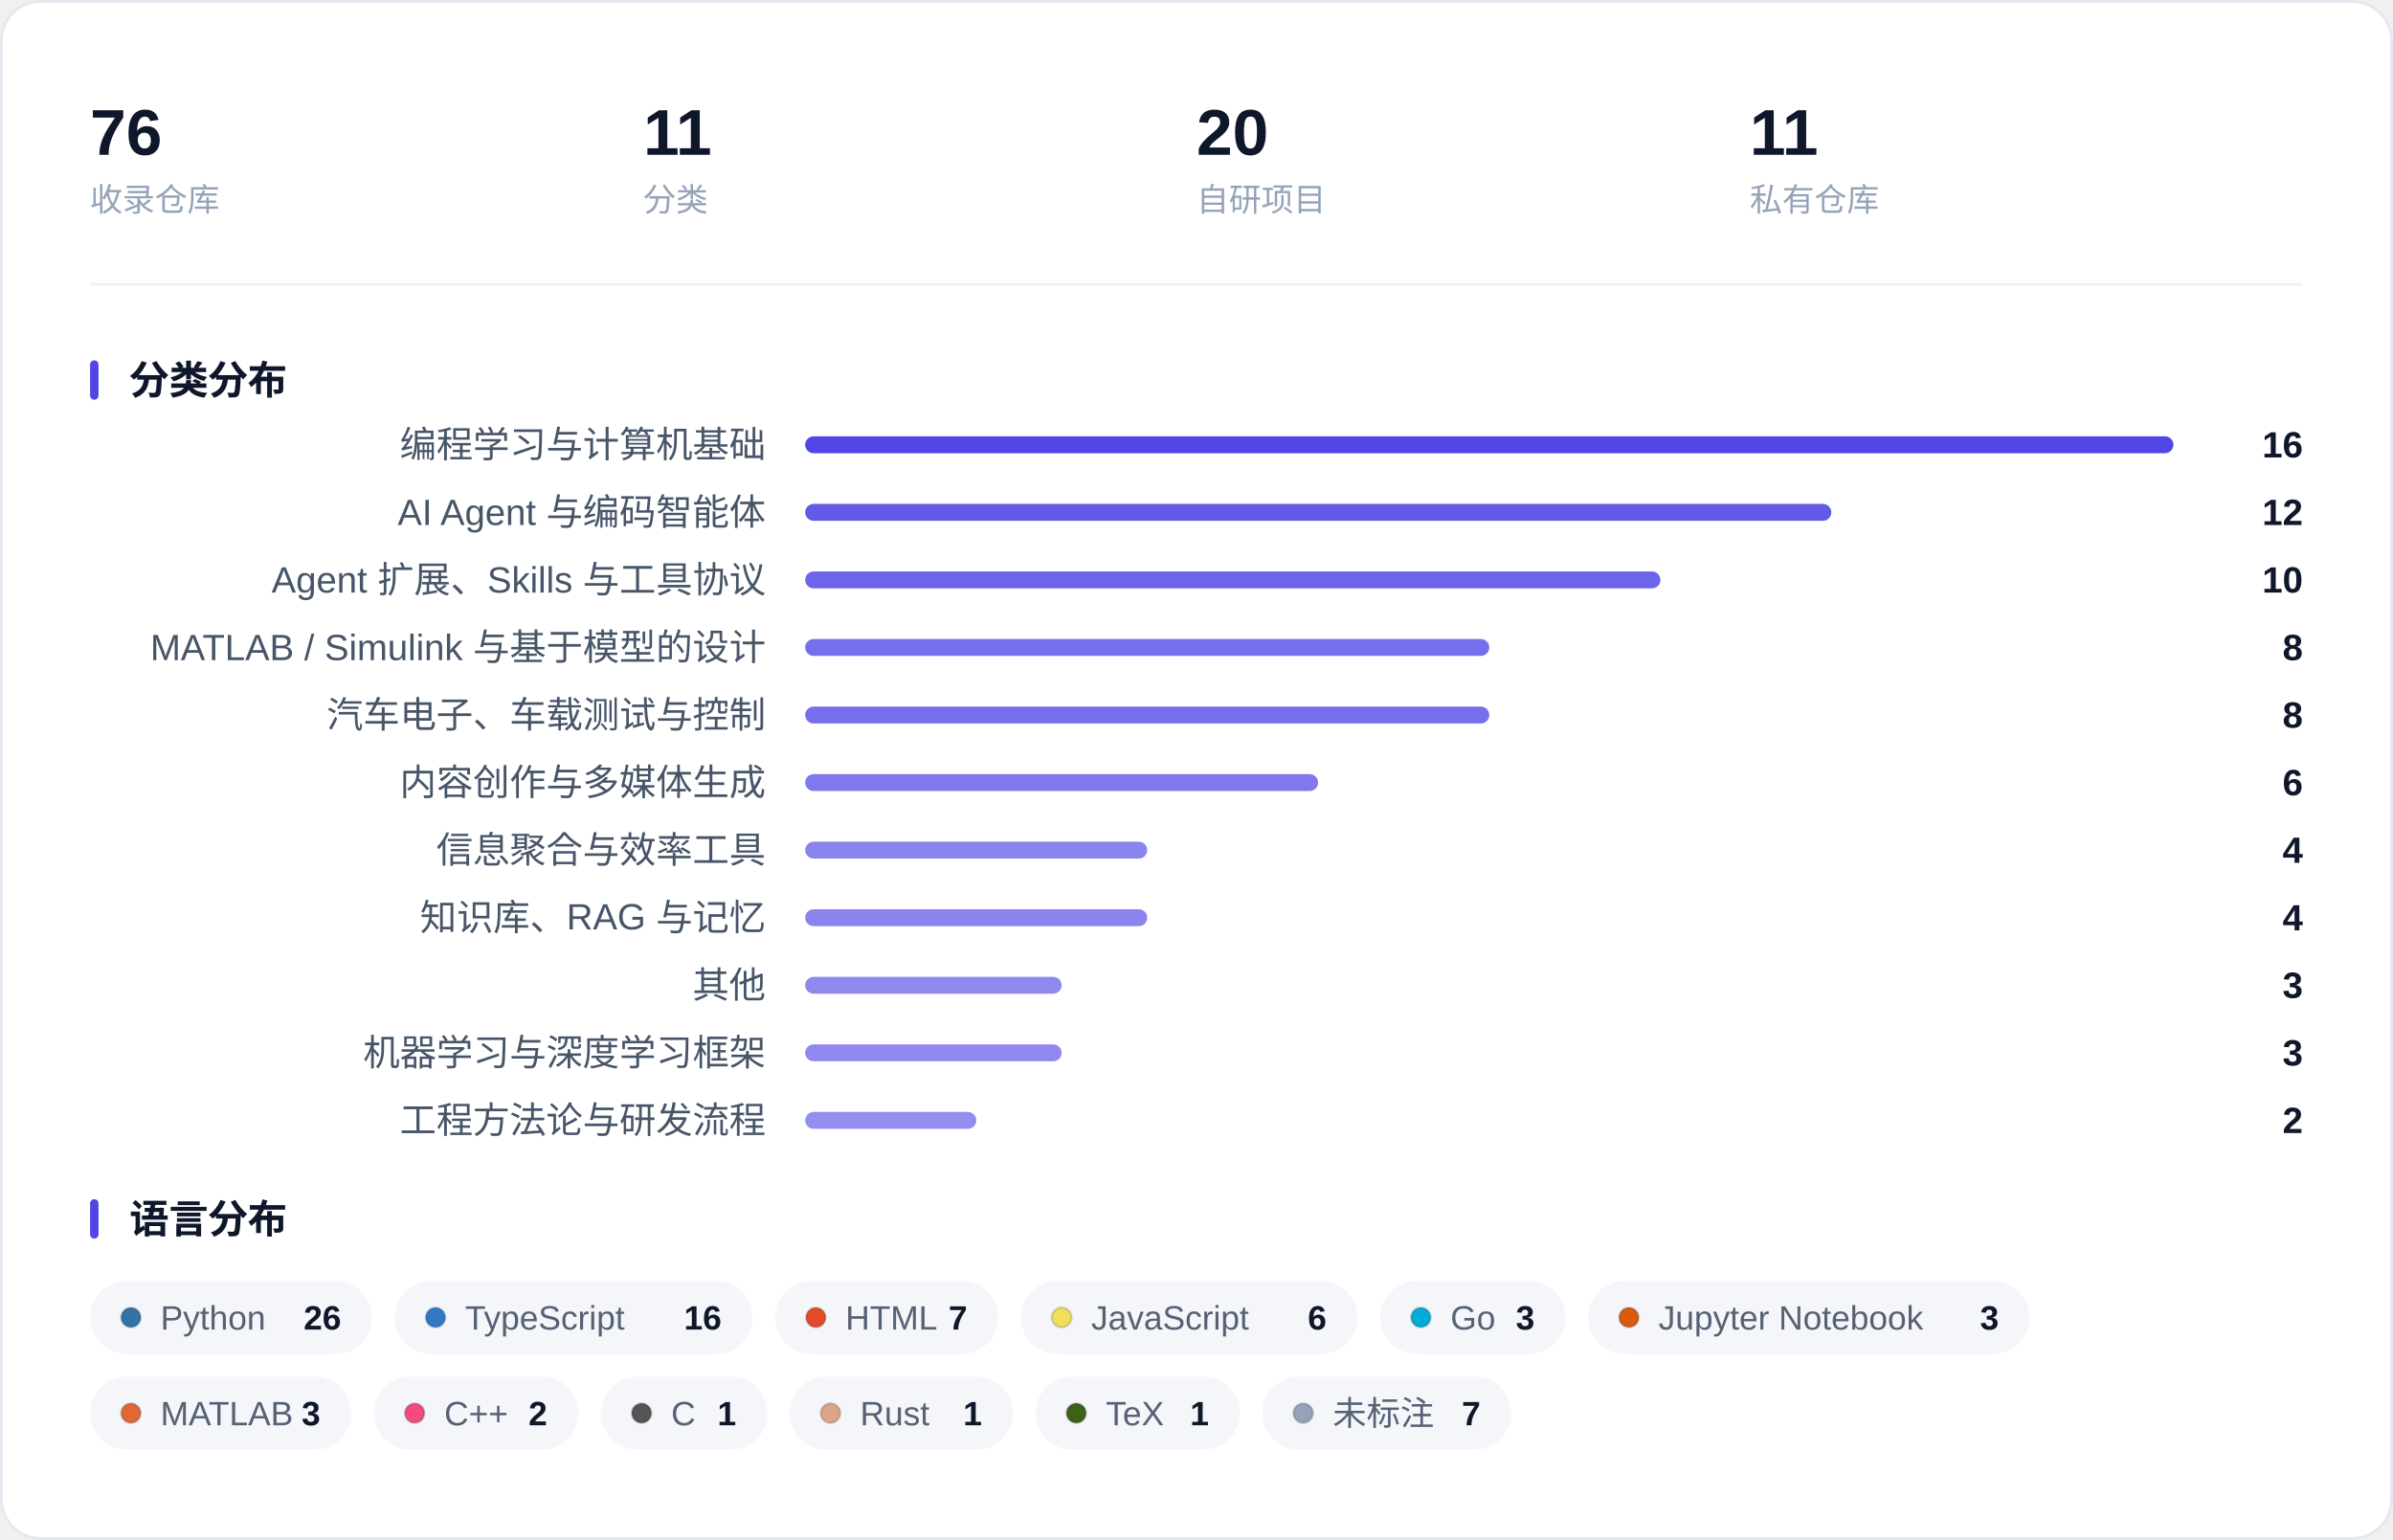
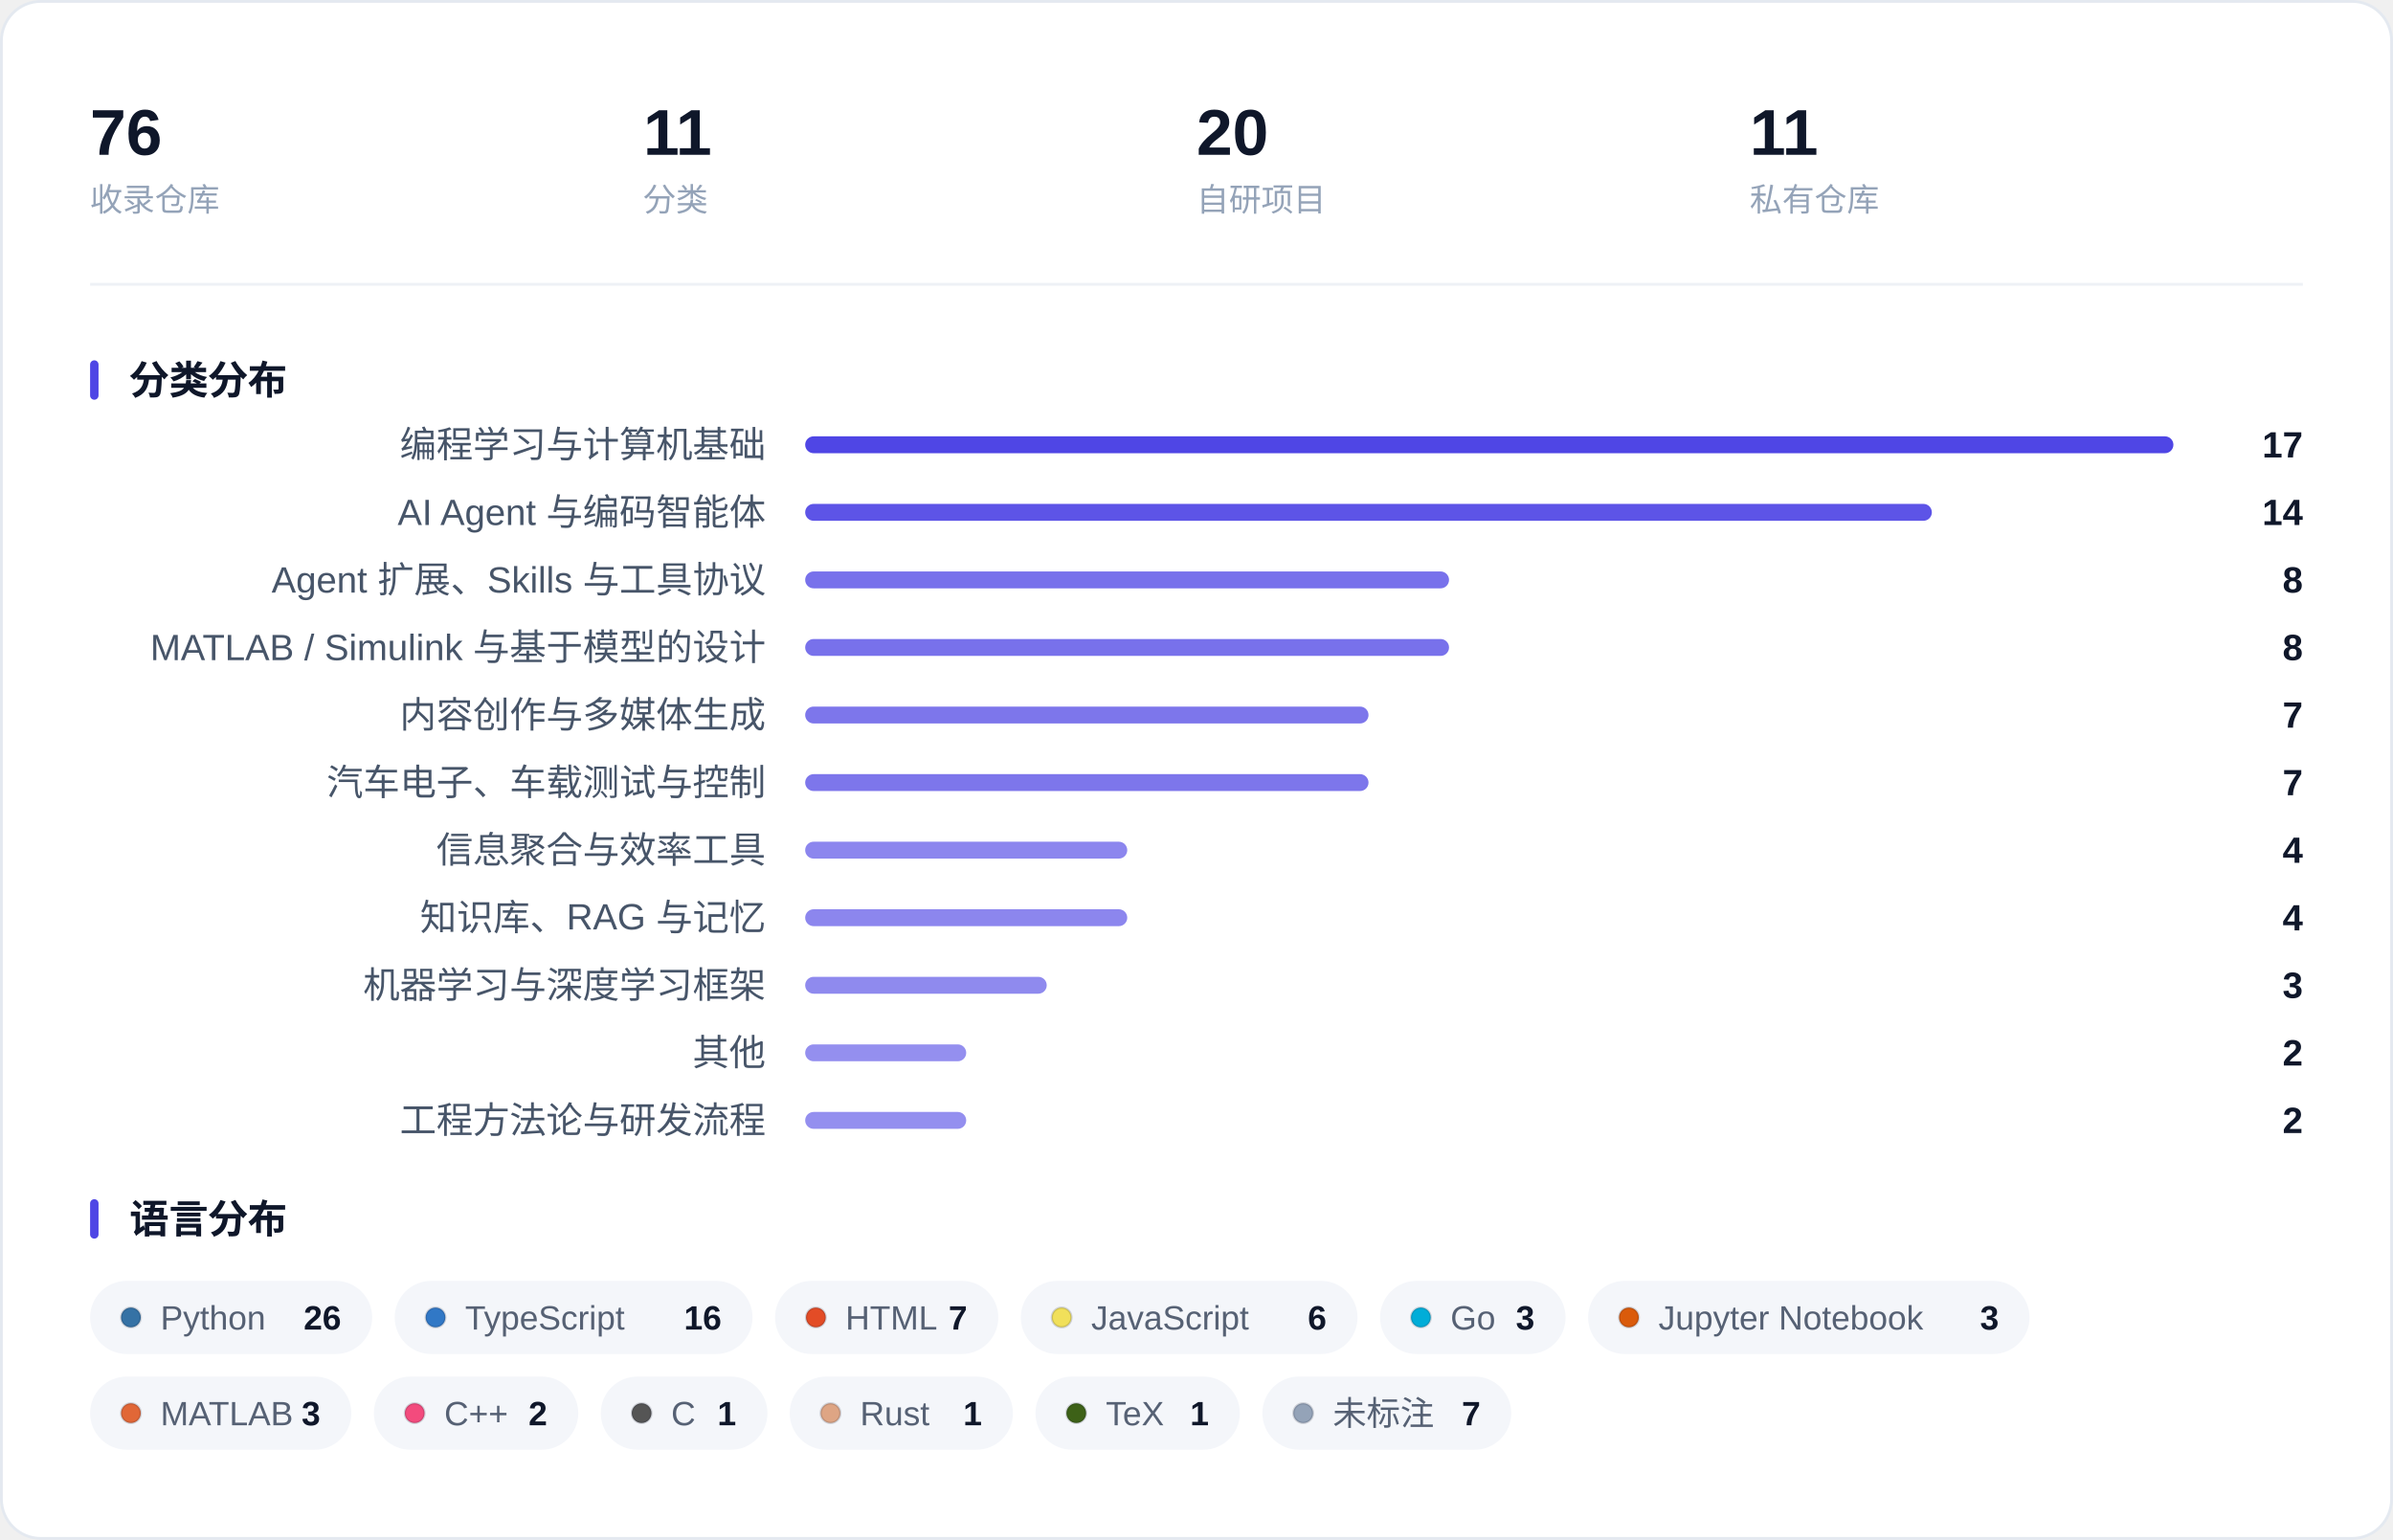
<svg xmlns="http://www.w3.org/2000/svg" width="850" height="547" viewBox="0 0 850 547" role="img" aria-label="收藏概览：指标、分类分布与语言分布">
  <rect x="0.5" y="0.5" width="849" height="546" rx="14" fill="#FFFFFF" stroke="#E4E9F0" />
  <text x="32.0" y="55.0" font-family="-apple-system, BlinkMacSystemFont, 'Segoe UI', 'PingFang SC', 'Hiragino Sans GB', 'Microsoft YaHei', 'Helvetica Neue', Arial, sans-serif" font-size="23" fill="#0F172A" font-weight="600">76</text>
  <text x="32.0" y="75.0" font-family="-apple-system, BlinkMacSystemFont, 'Segoe UI', 'PingFang SC', 'Hiragino Sans GB', 'Microsoft YaHei', 'Helvetica Neue', Arial, sans-serif" font-size="11.5" fill="#94A3B8">收录仓库</text>
  <text x="228.5" y="55.0" font-family="-apple-system, BlinkMacSystemFont, 'Segoe UI', 'PingFang SC', 'Hiragino Sans GB', 'Microsoft YaHei', 'Helvetica Neue', Arial, sans-serif" font-size="23" fill="#0F172A" font-weight="600">11</text>
  <text x="228.5" y="75.0" font-family="-apple-system, BlinkMacSystemFont, 'Segoe UI', 'PingFang SC', 'Hiragino Sans GB', 'Microsoft YaHei', 'Helvetica Neue', Arial, sans-serif" font-size="11.5" fill="#94A3B8">分类</text>
  <text x="425.0" y="55.0" font-family="-apple-system, BlinkMacSystemFont, 'Segoe UI', 'PingFang SC', 'Hiragino Sans GB', 'Microsoft YaHei', 'Helvetica Neue', Arial, sans-serif" font-size="23" fill="#0F172A" font-weight="600">20</text>
  <text x="425.0" y="75.0" font-family="-apple-system, BlinkMacSystemFont, 'Segoe UI', 'PingFang SC', 'Hiragino Sans GB', 'Microsoft YaHei', 'Helvetica Neue', Arial, sans-serif" font-size="11.5" fill="#94A3B8">自研项目</text>
  <text x="621.5" y="55.0" font-family="-apple-system, BlinkMacSystemFont, 'Segoe UI', 'PingFang SC', 'Hiragino Sans GB', 'Microsoft YaHei', 'Helvetica Neue', Arial, sans-serif" font-size="23" fill="#0F172A" font-weight="600">11</text>
  <text x="621.5" y="75.0" font-family="-apple-system, BlinkMacSystemFont, 'Segoe UI', 'PingFang SC', 'Hiragino Sans GB', 'Microsoft YaHei', 'Helvetica Neue', Arial, sans-serif" font-size="11.5" fill="#94A3B8">私有仓库</text>
  <line x1="32" y1="101.0" x2="818" y2="101.0" stroke="#EEF1F6" />
  <rect x="32" y="128.0" width="3" height="14" rx="1.5" fill="#4F46E5" />
  <text x="46.0" y="140.0" font-family="-apple-system, BlinkMacSystemFont, 'Segoe UI', 'PingFang SC', 'Hiragino Sans GB', 'Microsoft YaHei', 'Helvetica Neue', Arial, sans-serif" font-size="14" fill="#0F172A" font-weight="600">分类分布</text>
  <text x="272.0" y="162.5" font-family="-apple-system, BlinkMacSystemFont, 'Segoe UI', 'PingFang SC', 'Hiragino Sans GB', 'Microsoft YaHei', 'Helvetica Neue', Arial, sans-serif" font-size="13" fill="#475569" text-anchor="end">编程学习与计算机基础</text>
  <rect x="286.0" y="155.0" width="486.0" height="6" rx="3.0" fill="#4F46E5" fill-opacity="1.000" />
-   <text x="818.0" y="162.5" font-family="-apple-system, BlinkMacSystemFont, 'Segoe UI', 'PingFang SC', 'Hiragino Sans GB', 'Microsoft YaHei', 'Helvetica Neue', Arial, sans-serif" font-size="13" fill="#0F172A" font-weight="600" text-anchor="end">16</text>
+   <text x="818.0" y="162.5" font-family="-apple-system, BlinkMacSystemFont, 'Segoe UI', 'PingFang SC', 'Hiragino Sans GB', 'Microsoft YaHei', 'Helvetica Neue', Arial, sans-serif" font-size="13" fill="#0F172A" font-weight="600" text-anchor="end">17</text>
  <text x="272.0" y="186.5" font-family="-apple-system, BlinkMacSystemFont, 'Segoe UI', 'PingFang SC', 'Hiragino Sans GB', 'Microsoft YaHei', 'Helvetica Neue', Arial, sans-serif" font-size="13" fill="#475569" text-anchor="end">AI Agent 与编码智能体</text>
-   <rect x="286.0" y="179.0" width="364.5" height="6" rx="3.0" fill="#4F46E5" fill-opacity="0.887" />
-   <text x="818.0" y="186.5" font-family="-apple-system, BlinkMacSystemFont, 'Segoe UI', 'PingFang SC', 'Hiragino Sans GB', 'Microsoft YaHei', 'Helvetica Neue', Arial, sans-serif" font-size="13" fill="#0F172A" font-weight="600" text-anchor="end">12</text>
+   <rect x="286.0" y="179.0" width="400.2" height="6" rx="3.0" fill="#4F46E5" fill-opacity="0.921" />
+   <text x="818.0" y="186.5" font-family="-apple-system, BlinkMacSystemFont, 'Segoe UI', 'PingFang SC', 'Hiragino Sans GB', 'Microsoft YaHei', 'Helvetica Neue', Arial, sans-serif" font-size="13" fill="#0F172A" font-weight="600" text-anchor="end">14</text>
  <text x="272.0" y="210.5" font-family="-apple-system, BlinkMacSystemFont, 'Segoe UI', 'PingFang SC', 'Hiragino Sans GB', 'Microsoft YaHei', 'Helvetica Neue', Arial, sans-serif" font-size="13" fill="#475569" text-anchor="end">Agent 扩展、Skills 与工具协议</text>
-   <rect x="286.0" y="203.0" width="303.8" height="6" rx="3.0" fill="#4F46E5" fill-opacity="0.831" />
-   <text x="818.0" y="210.5" font-family="-apple-system, BlinkMacSystemFont, 'Segoe UI', 'PingFang SC', 'Hiragino Sans GB', 'Microsoft YaHei', 'Helvetica Neue', Arial, sans-serif" font-size="13" fill="#0F172A" font-weight="600" text-anchor="end">10</text>
+   <rect x="286.0" y="203.0" width="228.7" height="6" rx="3.0" fill="#4F46E5" fill-opacity="0.762" />
+   <text x="818.0" y="210.5" font-family="-apple-system, BlinkMacSystemFont, 'Segoe UI', 'PingFang SC', 'Hiragino Sans GB', 'Microsoft YaHei', 'Helvetica Neue', Arial, sans-serif" font-size="13" fill="#0F172A" font-weight="600" text-anchor="end">8</text>
  <text x="272.0" y="234.5" font-family="-apple-system, BlinkMacSystemFont, 'Segoe UI', 'PingFang SC', 'Hiragino Sans GB', 'Microsoft YaHei', 'Helvetica Neue', Arial, sans-serif" font-size="13" fill="#475569" text-anchor="end">MATLAB / Simulink 与基于模型的设计</text>
-   <rect x="286.0" y="227.0" width="243.0" height="6" rx="3.0" fill="#4F46E5" fill-opacity="0.775" />
+   <rect x="286.0" y="227.0" width="228.7" height="6" rx="3.0" fill="#4F46E5" fill-opacity="0.762" />
  <text x="818.0" y="234.5" font-family="-apple-system, BlinkMacSystemFont, 'Segoe UI', 'PingFang SC', 'Hiragino Sans GB', 'Microsoft YaHei', 'Helvetica Neue', Arial, sans-serif" font-size="13" fill="#0F172A" font-weight="600" text-anchor="end">8</text>
-   <text x="272.0" y="258.5" font-family="-apple-system, BlinkMacSystemFont, 'Segoe UI', 'PingFang SC', 'Hiragino Sans GB', 'Microsoft YaHei', 'Helvetica Neue', Arial, sans-serif" font-size="13" fill="#475569" text-anchor="end">汽车电子、车载测试与控制</text>
-   <rect x="286.0" y="251.0" width="243.0" height="6" rx="3.0" fill="#4F46E5" fill-opacity="0.775" />
-   <text x="818.0" y="258.5" font-family="-apple-system, BlinkMacSystemFont, 'Segoe UI', 'PingFang SC', 'Hiragino Sans GB', 'Microsoft YaHei', 'Helvetica Neue', Arial, sans-serif" font-size="13" fill="#0F172A" font-weight="600" text-anchor="end">8</text>
-   <text x="272.0" y="282.5" font-family="-apple-system, BlinkMacSystemFont, 'Segoe UI', 'PingFang SC', 'Hiragino Sans GB', 'Microsoft YaHei', 'Helvetica Neue', Arial, sans-serif" font-size="13" fill="#475569" text-anchor="end">内容创作与多媒体生成</text>
-   <rect x="286.0" y="275.0" width="182.2" height="6" rx="3.0" fill="#4F46E5" fill-opacity="0.719" />
-   <text x="818.0" y="282.5" font-family="-apple-system, BlinkMacSystemFont, 'Segoe UI', 'PingFang SC', 'Hiragino Sans GB', 'Microsoft YaHei', 'Helvetica Neue', Arial, sans-serif" font-size="13" fill="#0F172A" font-weight="600" text-anchor="end">6</text>
+   <text x="272.0" y="258.5" font-family="-apple-system, BlinkMacSystemFont, 'Segoe UI', 'PingFang SC', 'Hiragino Sans GB', 'Microsoft YaHei', 'Helvetica Neue', Arial, sans-serif" font-size="13" fill="#475569" text-anchor="end">内容创作与多媒体生成</text>
+   <rect x="286.0" y="251.0" width="200.1" height="6" rx="3.0" fill="#4F46E5" fill-opacity="0.735" />
+   <text x="818.0" y="258.5" font-family="-apple-system, BlinkMacSystemFont, 'Segoe UI', 'PingFang SC', 'Hiragino Sans GB', 'Microsoft YaHei', 'Helvetica Neue', Arial, sans-serif" font-size="13" fill="#0F172A" font-weight="600" text-anchor="end">7</text>
+   <text x="272.0" y="282.5" font-family="-apple-system, BlinkMacSystemFont, 'Segoe UI', 'PingFang SC', 'Hiragino Sans GB', 'Microsoft YaHei', 'Helvetica Neue', Arial, sans-serif" font-size="13" fill="#475569" text-anchor="end">汽车电子、车载测试与控制</text>
+   <rect x="286.0" y="275.0" width="200.1" height="6" rx="3.0" fill="#4F46E5" fill-opacity="0.735" />
+   <text x="818.0" y="282.5" font-family="-apple-system, BlinkMacSystemFont, 'Segoe UI', 'PingFang SC', 'Hiragino Sans GB', 'Microsoft YaHei', 'Helvetica Neue', Arial, sans-serif" font-size="13" fill="#0F172A" font-weight="600" text-anchor="end">7</text>
  <text x="272.0" y="306.5" font-family="-apple-system, BlinkMacSystemFont, 'Segoe UI', 'PingFang SC', 'Hiragino Sans GB', 'Microsoft YaHei', 'Helvetica Neue', Arial, sans-serif" font-size="13" fill="#475569" text-anchor="end">信息聚合与效率工具</text>
-   <rect x="286.0" y="299.0" width="121.5" height="6" rx="3.0" fill="#4F46E5" fill-opacity="0.663" />
+   <rect x="286.0" y="299.0" width="114.4" height="6" rx="3.0" fill="#4F46E5" fill-opacity="0.656" />
  <text x="818.0" y="306.5" font-family="-apple-system, BlinkMacSystemFont, 'Segoe UI', 'PingFang SC', 'Hiragino Sans GB', 'Microsoft YaHei', 'Helvetica Neue', Arial, sans-serif" font-size="13" fill="#0F172A" font-weight="600" text-anchor="end">4</text>
  <text x="272.0" y="330.5" font-family="-apple-system, BlinkMacSystemFont, 'Segoe UI', 'PingFang SC', 'Hiragino Sans GB', 'Microsoft YaHei', 'Helvetica Neue', Arial, sans-serif" font-size="13" fill="#475569" text-anchor="end">知识库、RAG 与记忆</text>
-   <rect x="286.0" y="323.0" width="121.5" height="6" rx="3.0" fill="#4F46E5" fill-opacity="0.663" />
+   <rect x="286.0" y="323.0" width="114.4" height="6" rx="3.0" fill="#4F46E5" fill-opacity="0.656" />
  <text x="818.0" y="330.5" font-family="-apple-system, BlinkMacSystemFont, 'Segoe UI', 'PingFang SC', 'Hiragino Sans GB', 'Microsoft YaHei', 'Helvetica Neue', Arial, sans-serif" font-size="13" fill="#0F172A" font-weight="600" text-anchor="end">4</text>
-   <text x="272.0" y="354.5" font-family="-apple-system, BlinkMacSystemFont, 'Segoe UI', 'PingFang SC', 'Hiragino Sans GB', 'Microsoft YaHei', 'Helvetica Neue', Arial, sans-serif" font-size="13" fill="#475569" text-anchor="end">其他</text>
-   <rect x="286.0" y="347.0" width="91.1" height="6" rx="3.0" fill="#4F46E5" fill-opacity="0.634" />
+   <text x="272.0" y="354.5" font-family="-apple-system, BlinkMacSystemFont, 'Segoe UI', 'PingFang SC', 'Hiragino Sans GB', 'Microsoft YaHei', 'Helvetica Neue', Arial, sans-serif" font-size="13" fill="#475569" text-anchor="end">机器学习与深度学习框架</text>
+   <rect x="286.0" y="347.0" width="85.8" height="6" rx="3.0" fill="#4F46E5" fill-opacity="0.629" />
  <text x="818.0" y="354.5" font-family="-apple-system, BlinkMacSystemFont, 'Segoe UI', 'PingFang SC', 'Hiragino Sans GB', 'Microsoft YaHei', 'Helvetica Neue', Arial, sans-serif" font-size="13" fill="#0F172A" font-weight="600" text-anchor="end">3</text>
-   <text x="272.0" y="378.5" font-family="-apple-system, BlinkMacSystemFont, 'Segoe UI', 'PingFang SC', 'Hiragino Sans GB', 'Microsoft YaHei', 'Helvetica Neue', Arial, sans-serif" font-size="13" fill="#475569" text-anchor="end">机器学习与深度学习框架</text>
-   <rect x="286.0" y="371.0" width="91.1" height="6" rx="3.0" fill="#4F46E5" fill-opacity="0.634" />
-   <text x="818.0" y="378.5" font-family="-apple-system, BlinkMacSystemFont, 'Segoe UI', 'PingFang SC', 'Hiragino Sans GB', 'Microsoft YaHei', 'Helvetica Neue', Arial, sans-serif" font-size="13" fill="#0F172A" font-weight="600" text-anchor="end">3</text>
+   <text x="272.0" y="378.5" font-family="-apple-system, BlinkMacSystemFont, 'Segoe UI', 'PingFang SC', 'Hiragino Sans GB', 'Microsoft YaHei', 'Helvetica Neue', Arial, sans-serif" font-size="13" fill="#475569" text-anchor="end">其他</text>
+   <rect x="286.0" y="371.0" width="57.2" height="6" rx="3.0" fill="#4F46E5" fill-opacity="0.603" />
+   <text x="818.0" y="378.5" font-family="-apple-system, BlinkMacSystemFont, 'Segoe UI', 'PingFang SC', 'Hiragino Sans GB', 'Microsoft YaHei', 'Helvetica Neue', Arial, sans-serif" font-size="13" fill="#0F172A" font-weight="600" text-anchor="end">2</text>
  <text x="272.0" y="402.5" font-family="-apple-system, BlinkMacSystemFont, 'Segoe UI', 'PingFang SC', 'Hiragino Sans GB', 'Microsoft YaHei', 'Helvetica Neue', Arial, sans-serif" font-size="13" fill="#475569" text-anchor="end">工程方法论与研发流程</text>
-   <rect x="286.0" y="395.0" width="60.8" height="6" rx="3.0" fill="#4F46E5" fill-opacity="0.606" />
+   <rect x="286.0" y="395.0" width="57.2" height="6" rx="3.0" fill="#4F46E5" fill-opacity="0.603" />
  <text x="818.0" y="402.5" font-family="-apple-system, BlinkMacSystemFont, 'Segoe UI', 'PingFang SC', 'Hiragino Sans GB', 'Microsoft YaHei', 'Helvetica Neue', Arial, sans-serif" font-size="13" fill="#0F172A" font-weight="600" text-anchor="end">2</text>
  <rect x="32" y="426.0" width="3" height="14" rx="1.5" fill="#4F46E5" />
  <text x="46.0" y="438.0" font-family="-apple-system, BlinkMacSystemFont, 'Segoe UI', 'PingFang SC', 'Hiragino Sans GB', 'Microsoft YaHei', 'Helvetica Neue', Arial, sans-serif" font-size="14" fill="#0F172A" font-weight="600">语言分布</text>
  <rect x="32.0" y="455.0" width="100.2" height="26" rx="13.0" fill="#F4F6FA" />
  <circle cx="46.5" cy="468.0" r="3.5" fill="#3572A5" stroke="#0B1220" stroke-opacity="0.16" stroke-width="0.8" />
  <text x="57.0" y="472.3" font-family="-apple-system, BlinkMacSystemFont, 'Segoe UI', 'PingFang SC', 'Hiragino Sans GB', 'Microsoft YaHei', 'Helvetica Neue', Arial, sans-serif" font-size="12" fill="#566174">Python</text>
  <text x="121.2" y="472.3" font-family="-apple-system, BlinkMacSystemFont, 'Segoe UI', 'PingFang SC', 'Hiragino Sans GB', 'Microsoft YaHei', 'Helvetica Neue', Arial, sans-serif" font-size="12" fill="#0F172A" font-weight="600" text-anchor="end">26</text>
  <rect x="140.2" y="455.0" width="127.1" height="26" rx="13.0" fill="#F4F6FA" />
  <circle cx="154.7" cy="468.0" r="3.5" fill="#3178C6" stroke="#0B1220" stroke-opacity="0.16" stroke-width="0.8" />
  <text x="165.2" y="472.3" font-family="-apple-system, BlinkMacSystemFont, 'Segoe UI', 'PingFang SC', 'Hiragino Sans GB', 'Microsoft YaHei', 'Helvetica Neue', Arial, sans-serif" font-size="12" fill="#566174">TypeScript</text>
  <text x="256.3" y="472.3" font-family="-apple-system, BlinkMacSystemFont, 'Segoe UI', 'PingFang SC', 'Hiragino Sans GB', 'Microsoft YaHei', 'Helvetica Neue', Arial, sans-serif" font-size="12" fill="#0F172A" font-weight="600" text-anchor="end">16</text>
  <rect x="275.3" y="455.0" width="79.3" height="26" rx="13.0" fill="#F4F6FA" />
  <circle cx="289.8" cy="468.0" r="3.5" fill="#E34C26" stroke="#0B1220" stroke-opacity="0.16" stroke-width="0.8" />
  <text x="300.3" y="472.3" font-family="-apple-system, BlinkMacSystemFont, 'Segoe UI', 'PingFang SC', 'Hiragino Sans GB', 'Microsoft YaHei', 'Helvetica Neue', Arial, sans-serif" font-size="12" fill="#566174">HTML</text>
  <text x="343.6" y="472.3" font-family="-apple-system, BlinkMacSystemFont, 'Segoe UI', 'PingFang SC', 'Hiragino Sans GB', 'Microsoft YaHei', 'Helvetica Neue', Arial, sans-serif" font-size="12" fill="#0F172A" font-weight="600" text-anchor="end">7</text>
  <rect x="362.6" y="455.0" width="119.6" height="26" rx="13.0" fill="#F4F6FA" />
  <circle cx="377.1" cy="468.0" r="3.5" fill="#F1E05A" stroke="#0B1220" stroke-opacity="0.16" stroke-width="0.8" />
  <text x="387.6" y="472.3" font-family="-apple-system, BlinkMacSystemFont, 'Segoe UI', 'PingFang SC', 'Hiragino Sans GB', 'Microsoft YaHei', 'Helvetica Neue', Arial, sans-serif" font-size="12" fill="#566174">JavaScript</text>
  <text x="471.2" y="472.3" font-family="-apple-system, BlinkMacSystemFont, 'Segoe UI', 'PingFang SC', 'Hiragino Sans GB', 'Microsoft YaHei', 'Helvetica Neue', Arial, sans-serif" font-size="12" fill="#0F172A" font-weight="600" text-anchor="end">6</text>
  <rect x="490.2" y="455.0" width="65.9" height="26" rx="13.0" fill="#F4F6FA" />
  <circle cx="504.7" cy="468.0" r="3.5" fill="#00ADD8" stroke="#0B1220" stroke-opacity="0.16" stroke-width="0.8" />
  <text x="515.2" y="472.3" font-family="-apple-system, BlinkMacSystemFont, 'Segoe UI', 'PingFang SC', 'Hiragino Sans GB', 'Microsoft YaHei', 'Helvetica Neue', Arial, sans-serif" font-size="12" fill="#566174">Go</text>
  <text x="545.1" y="472.3" font-family="-apple-system, BlinkMacSystemFont, 'Segoe UI', 'PingFang SC', 'Hiragino Sans GB', 'Microsoft YaHei', 'Helvetica Neue', Arial, sans-serif" font-size="12" fill="#0F172A" font-weight="600" text-anchor="end">3</text>
  <rect x="564.1" y="455.0" width="156.8" height="26" rx="13.0" fill="#F4F6FA" />
  <circle cx="578.6" cy="468.0" r="3.5" fill="#DA5B0B" stroke="#0B1220" stroke-opacity="0.16" stroke-width="0.8" />
  <text x="589.1" y="472.3" font-family="-apple-system, BlinkMacSystemFont, 'Segoe UI', 'PingFang SC', 'Hiragino Sans GB', 'Microsoft YaHei', 'Helvetica Neue', Arial, sans-serif" font-size="12" fill="#566174">Jupyter Notebook</text>
  <text x="710.0" y="472.3" font-family="-apple-system, BlinkMacSystemFont, 'Segoe UI', 'PingFang SC', 'Hiragino Sans GB', 'Microsoft YaHei', 'Helvetica Neue', Arial, sans-serif" font-size="12" fill="#0F172A" font-weight="600" text-anchor="end">3</text>
  <rect x="32.0" y="489.0" width="92.8" height="26" rx="13.0" fill="#F4F6FA" />
  <circle cx="46.5" cy="502.0" r="3.5" fill="#E16737" stroke="#0B1220" stroke-opacity="0.16" stroke-width="0.8" />
  <text x="57.0" y="506.3" font-family="-apple-system, BlinkMacSystemFont, 'Segoe UI', 'PingFang SC', 'Hiragino Sans GB', 'Microsoft YaHei', 'Helvetica Neue', Arial, sans-serif" font-size="12" fill="#566174">MATLAB</text>
  <text x="113.8" y="506.3" font-family="-apple-system, BlinkMacSystemFont, 'Segoe UI', 'PingFang SC', 'Hiragino Sans GB', 'Microsoft YaHei', 'Helvetica Neue', Arial, sans-serif" font-size="12" fill="#0F172A" font-weight="600" text-anchor="end">3</text>
  <rect x="132.8" y="489.0" width="72.6" height="26" rx="13.0" fill="#F4F6FA" />
  <circle cx="147.3" cy="502.0" r="3.5" fill="#F34B7D" stroke="#0B1220" stroke-opacity="0.16" stroke-width="0.8" />
  <text x="157.8" y="506.3" font-family="-apple-system, BlinkMacSystemFont, 'Segoe UI', 'PingFang SC', 'Hiragino Sans GB', 'Microsoft YaHei', 'Helvetica Neue', Arial, sans-serif" font-size="12" fill="#566174">C++</text>
  <text x="194.4" y="506.3" font-family="-apple-system, BlinkMacSystemFont, 'Segoe UI', 'PingFang SC', 'Hiragino Sans GB', 'Microsoft YaHei', 'Helvetica Neue', Arial, sans-serif" font-size="12" fill="#0F172A" font-weight="600" text-anchor="end">2</text>
  <rect x="213.4" y="489.0" width="59.2" height="26" rx="13.0" fill="#F4F6FA" />
  <circle cx="227.9" cy="502.0" r="3.5" fill="#555555" stroke="#0B1220" stroke-opacity="0.16" stroke-width="0.8" />
  <text x="238.4" y="506.3" font-family="-apple-system, BlinkMacSystemFont, 'Segoe UI', 'PingFang SC', 'Hiragino Sans GB', 'Microsoft YaHei', 'Helvetica Neue', Arial, sans-serif" font-size="12" fill="#566174">C</text>
  <text x="261.5" y="506.3" font-family="-apple-system, BlinkMacSystemFont, 'Segoe UI', 'PingFang SC', 'Hiragino Sans GB', 'Microsoft YaHei', 'Helvetica Neue', Arial, sans-serif" font-size="12" fill="#0F172A" font-weight="600" text-anchor="end">1</text>
  <rect x="280.5" y="489.0" width="79.3" height="26" rx="13.0" fill="#F4F6FA" />
  <circle cx="295.0" cy="502.0" r="3.5" fill="#DEA584" stroke="#0B1220" stroke-opacity="0.16" stroke-width="0.8" />
  <text x="305.5" y="506.3" font-family="-apple-system, BlinkMacSystemFont, 'Segoe UI', 'PingFang SC', 'Hiragino Sans GB', 'Microsoft YaHei', 'Helvetica Neue', Arial, sans-serif" font-size="12" fill="#566174">Rust</text>
  <text x="348.8" y="506.3" font-family="-apple-system, BlinkMacSystemFont, 'Segoe UI', 'PingFang SC', 'Hiragino Sans GB', 'Microsoft YaHei', 'Helvetica Neue', Arial, sans-serif" font-size="12" fill="#0F172A" font-weight="600" text-anchor="end">1</text>
  <rect x="367.8" y="489.0" width="72.6" height="26" rx="13.0" fill="#F4F6FA" />
  <circle cx="382.3" cy="502.0" r="3.5" fill="#3D6117" stroke="#0B1220" stroke-opacity="0.16" stroke-width="0.8" />
  <text x="392.8" y="506.3" font-family="-apple-system, BlinkMacSystemFont, 'Segoe UI', 'PingFang SC', 'Hiragino Sans GB', 'Microsoft YaHei', 'Helvetica Neue', Arial, sans-serif" font-size="12" fill="#566174">TeX</text>
  <text x="429.4" y="506.3" font-family="-apple-system, BlinkMacSystemFont, 'Segoe UI', 'PingFang SC', 'Hiragino Sans GB', 'Microsoft YaHei', 'Helvetica Neue', Arial, sans-serif" font-size="12" fill="#0F172A" font-weight="600" text-anchor="end">1</text>
  <rect x="448.4" y="489.0" width="88.4" height="26" rx="13.0" fill="#F4F6FA" />
  <circle cx="462.9" cy="502.0" r="3.5" fill="#94A3B8" stroke="#0B1220" stroke-opacity="0.16" stroke-width="0.8" />
  <text x="473.4" y="506.3" font-family="-apple-system, BlinkMacSystemFont, 'Segoe UI', 'PingFang SC', 'Hiragino Sans GB', 'Microsoft YaHei', 'Helvetica Neue', Arial, sans-serif" font-size="12" fill="#566174">未标注</text>
  <text x="525.9" y="506.3" font-family="-apple-system, BlinkMacSystemFont, 'Segoe UI', 'PingFang SC', 'Hiragino Sans GB', 'Microsoft YaHei', 'Helvetica Neue', Arial, sans-serif" font-size="12" fill="#0F172A" font-weight="600" text-anchor="end">7</text>
</svg>
